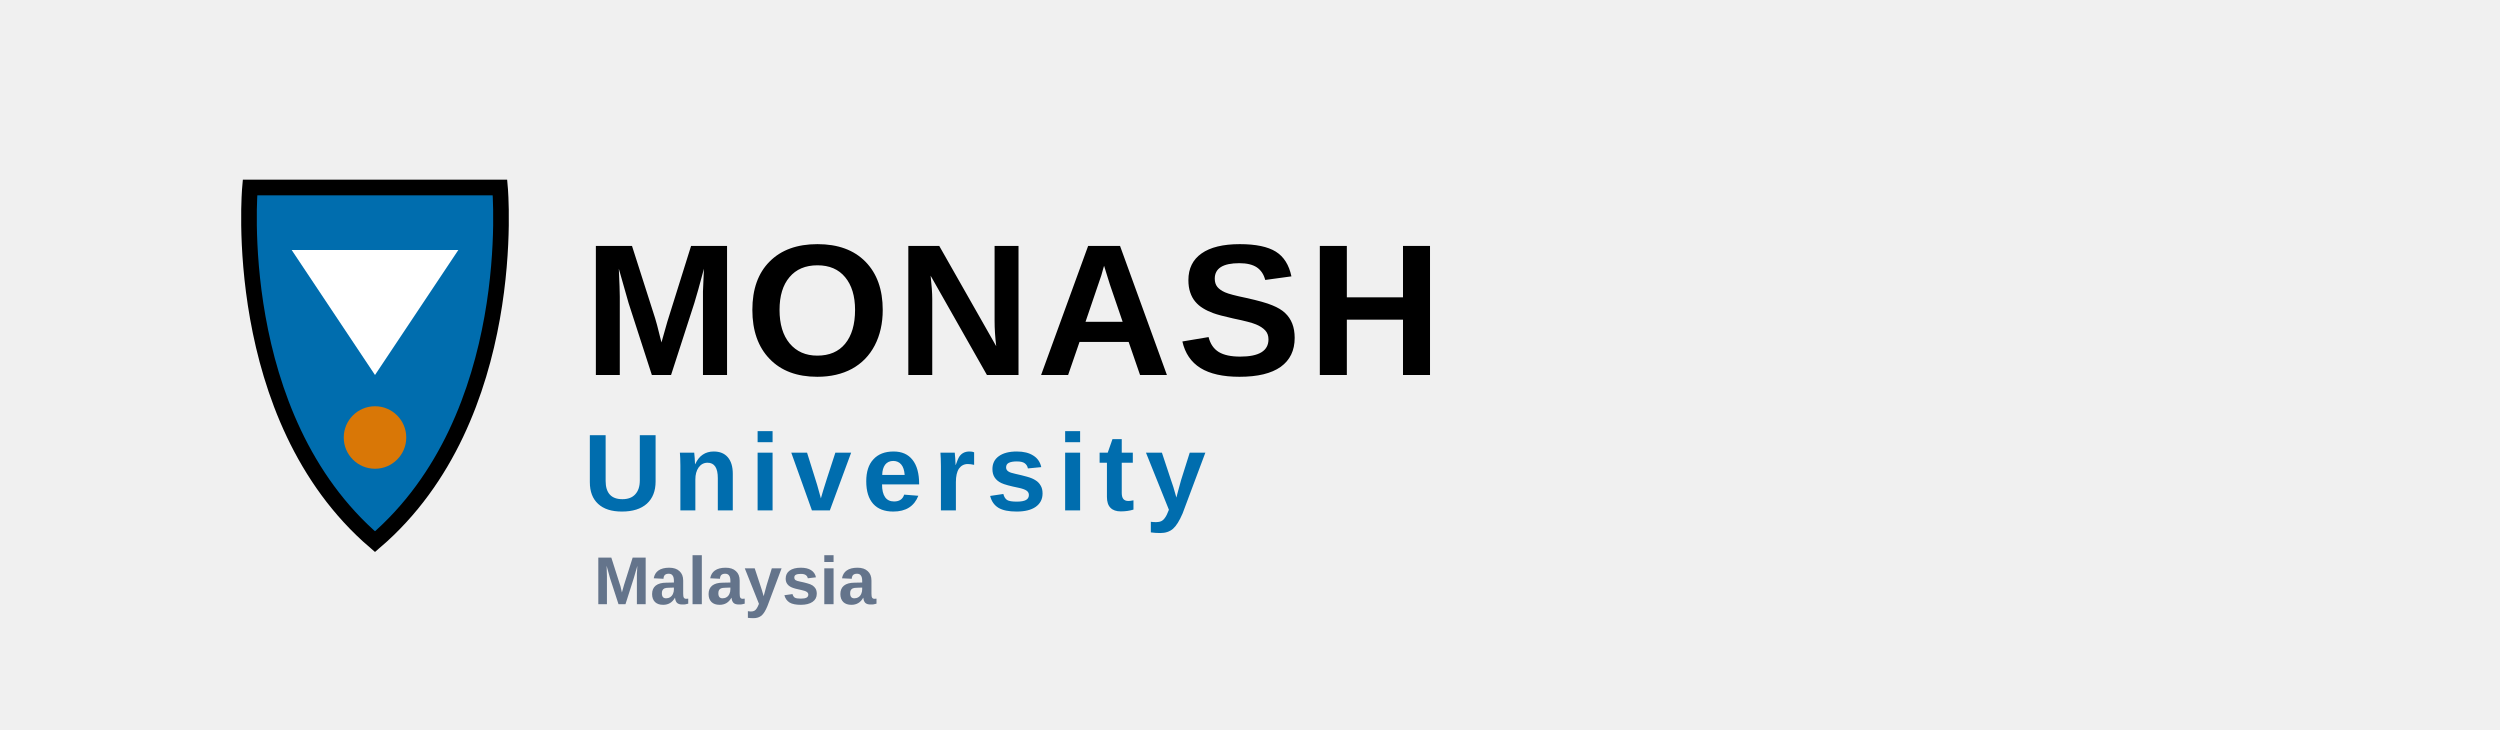
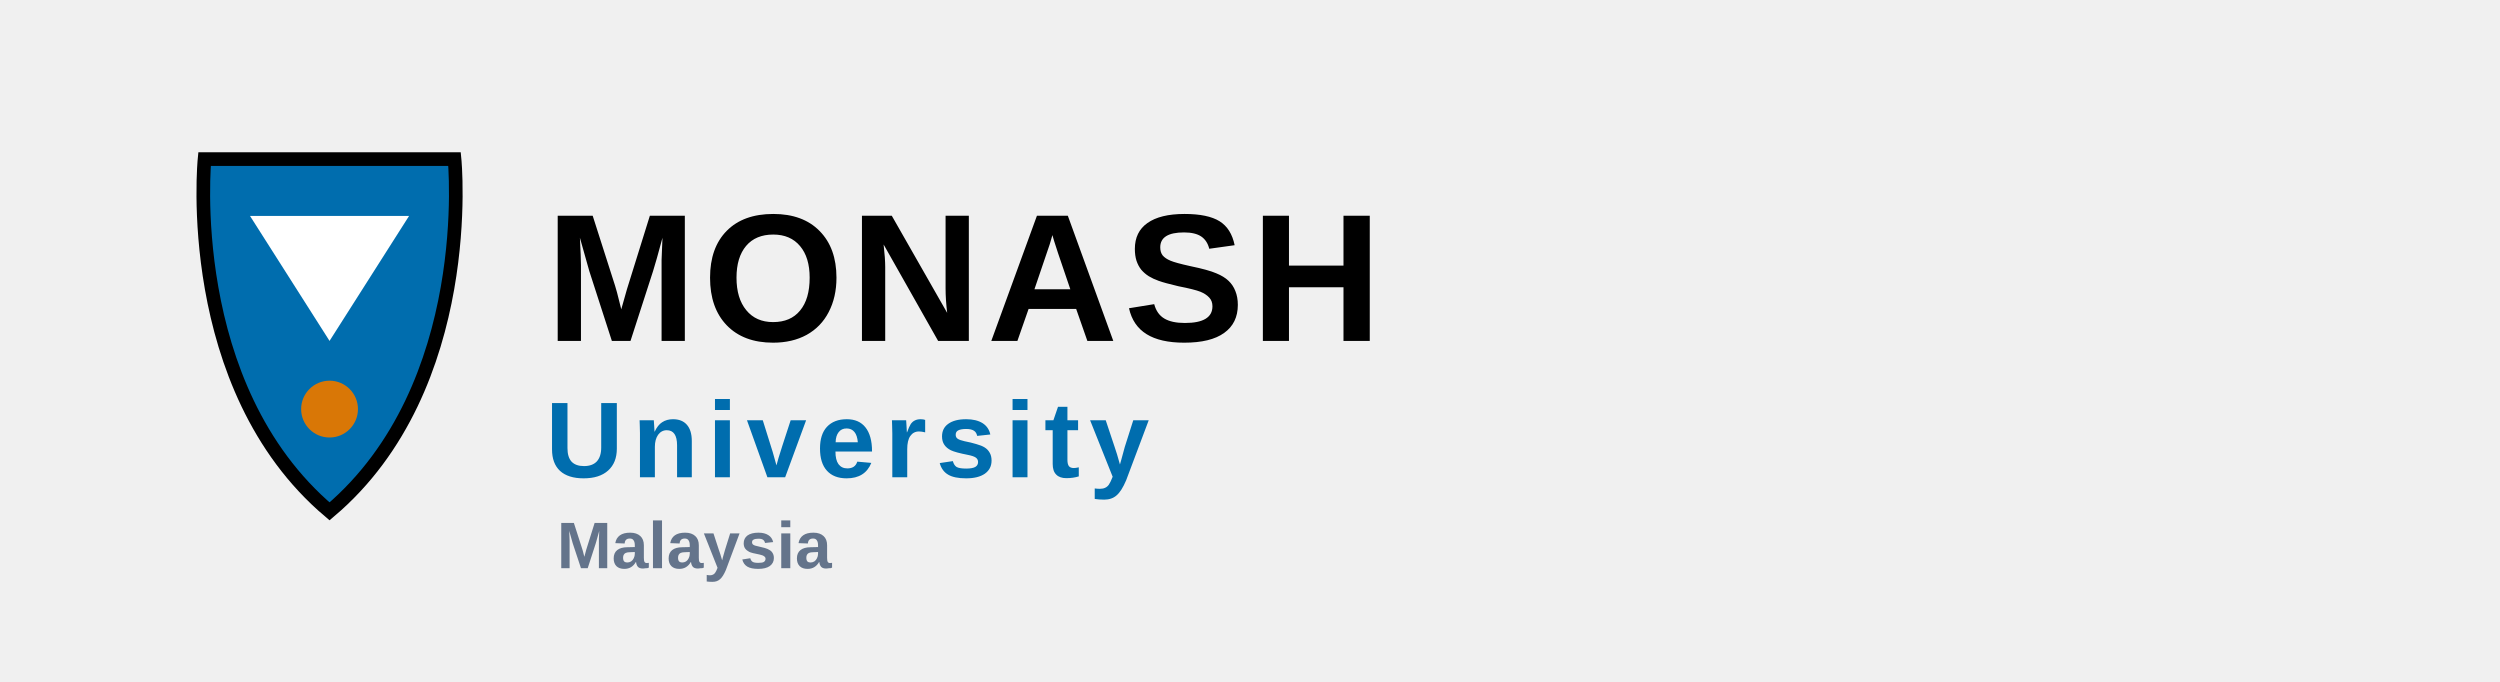
- <svg xmlns="http://www.w3.org/2000/svg" viewBox="0 0 240 70" fill="none">
-   <g transform="translate(10, 8)">
-     <path d="M14 10 L38 10 C38 10 40 32 26 44 C12 32 14 10 14 10 Z" fill="#006DAE" stroke="#000" stroke-width="1.5" />
-     <path d="M18 16 L34 16 L26 28 Z" fill="#FFF" />
-     <circle cx="26" cy="34" r="3" fill="#D97706" />
-     <text x="46" y="28" font-size="18" font-family="Arial, sans-serif" font-weight="900" fill="#000" letter-spacing="0.5">MONASH</text>
-     <text x="46" y="41" font-size="10.5" font-family="Arial, sans-serif" font-weight="700" fill="#006DAE" letter-spacing="1">University</text>
-     <text x="47" y="50" font-size="6.5" font-family="Arial, sans-serif" font-weight="600" fill="#64748B">Malaysia</text>
+ <svg xmlns="http://www.w3.org/2000/svg" viewBox="0 0 220 60" fill="none">
+   <g transform="translate(8, 6)">
+     <path d="M10 8 L32 8 C32 8 34 28 21 39 C8 28 10 8 10 8 Z" fill="#006DAE" stroke="#000000" stroke-width="1.2" />
+     <path d="M14 13 L28 13 L21 24 Z" fill="#FFFFFF" />
+     <circle cx="21" cy="30" r="2.5" fill="#D97706" />
+     <text x="40" y="24" font-size="16" font-family="Arial, Helvetica, sans-serif" font-weight="900" fill="#000000" letter-spacing="0.5">MONASH</text>
+     <text x="40" y="36" font-size="9.5" font-family="Arial, Helvetica, sans-serif" font-weight="700" fill="#006DAE" letter-spacing="0.8">University</text>
+     <text x="41" y="44" font-size="5.8" font-family="Arial, Helvetica, sans-serif" font-weight="600" fill="#64748B">Malaysia</text>
  </g>
</svg>
